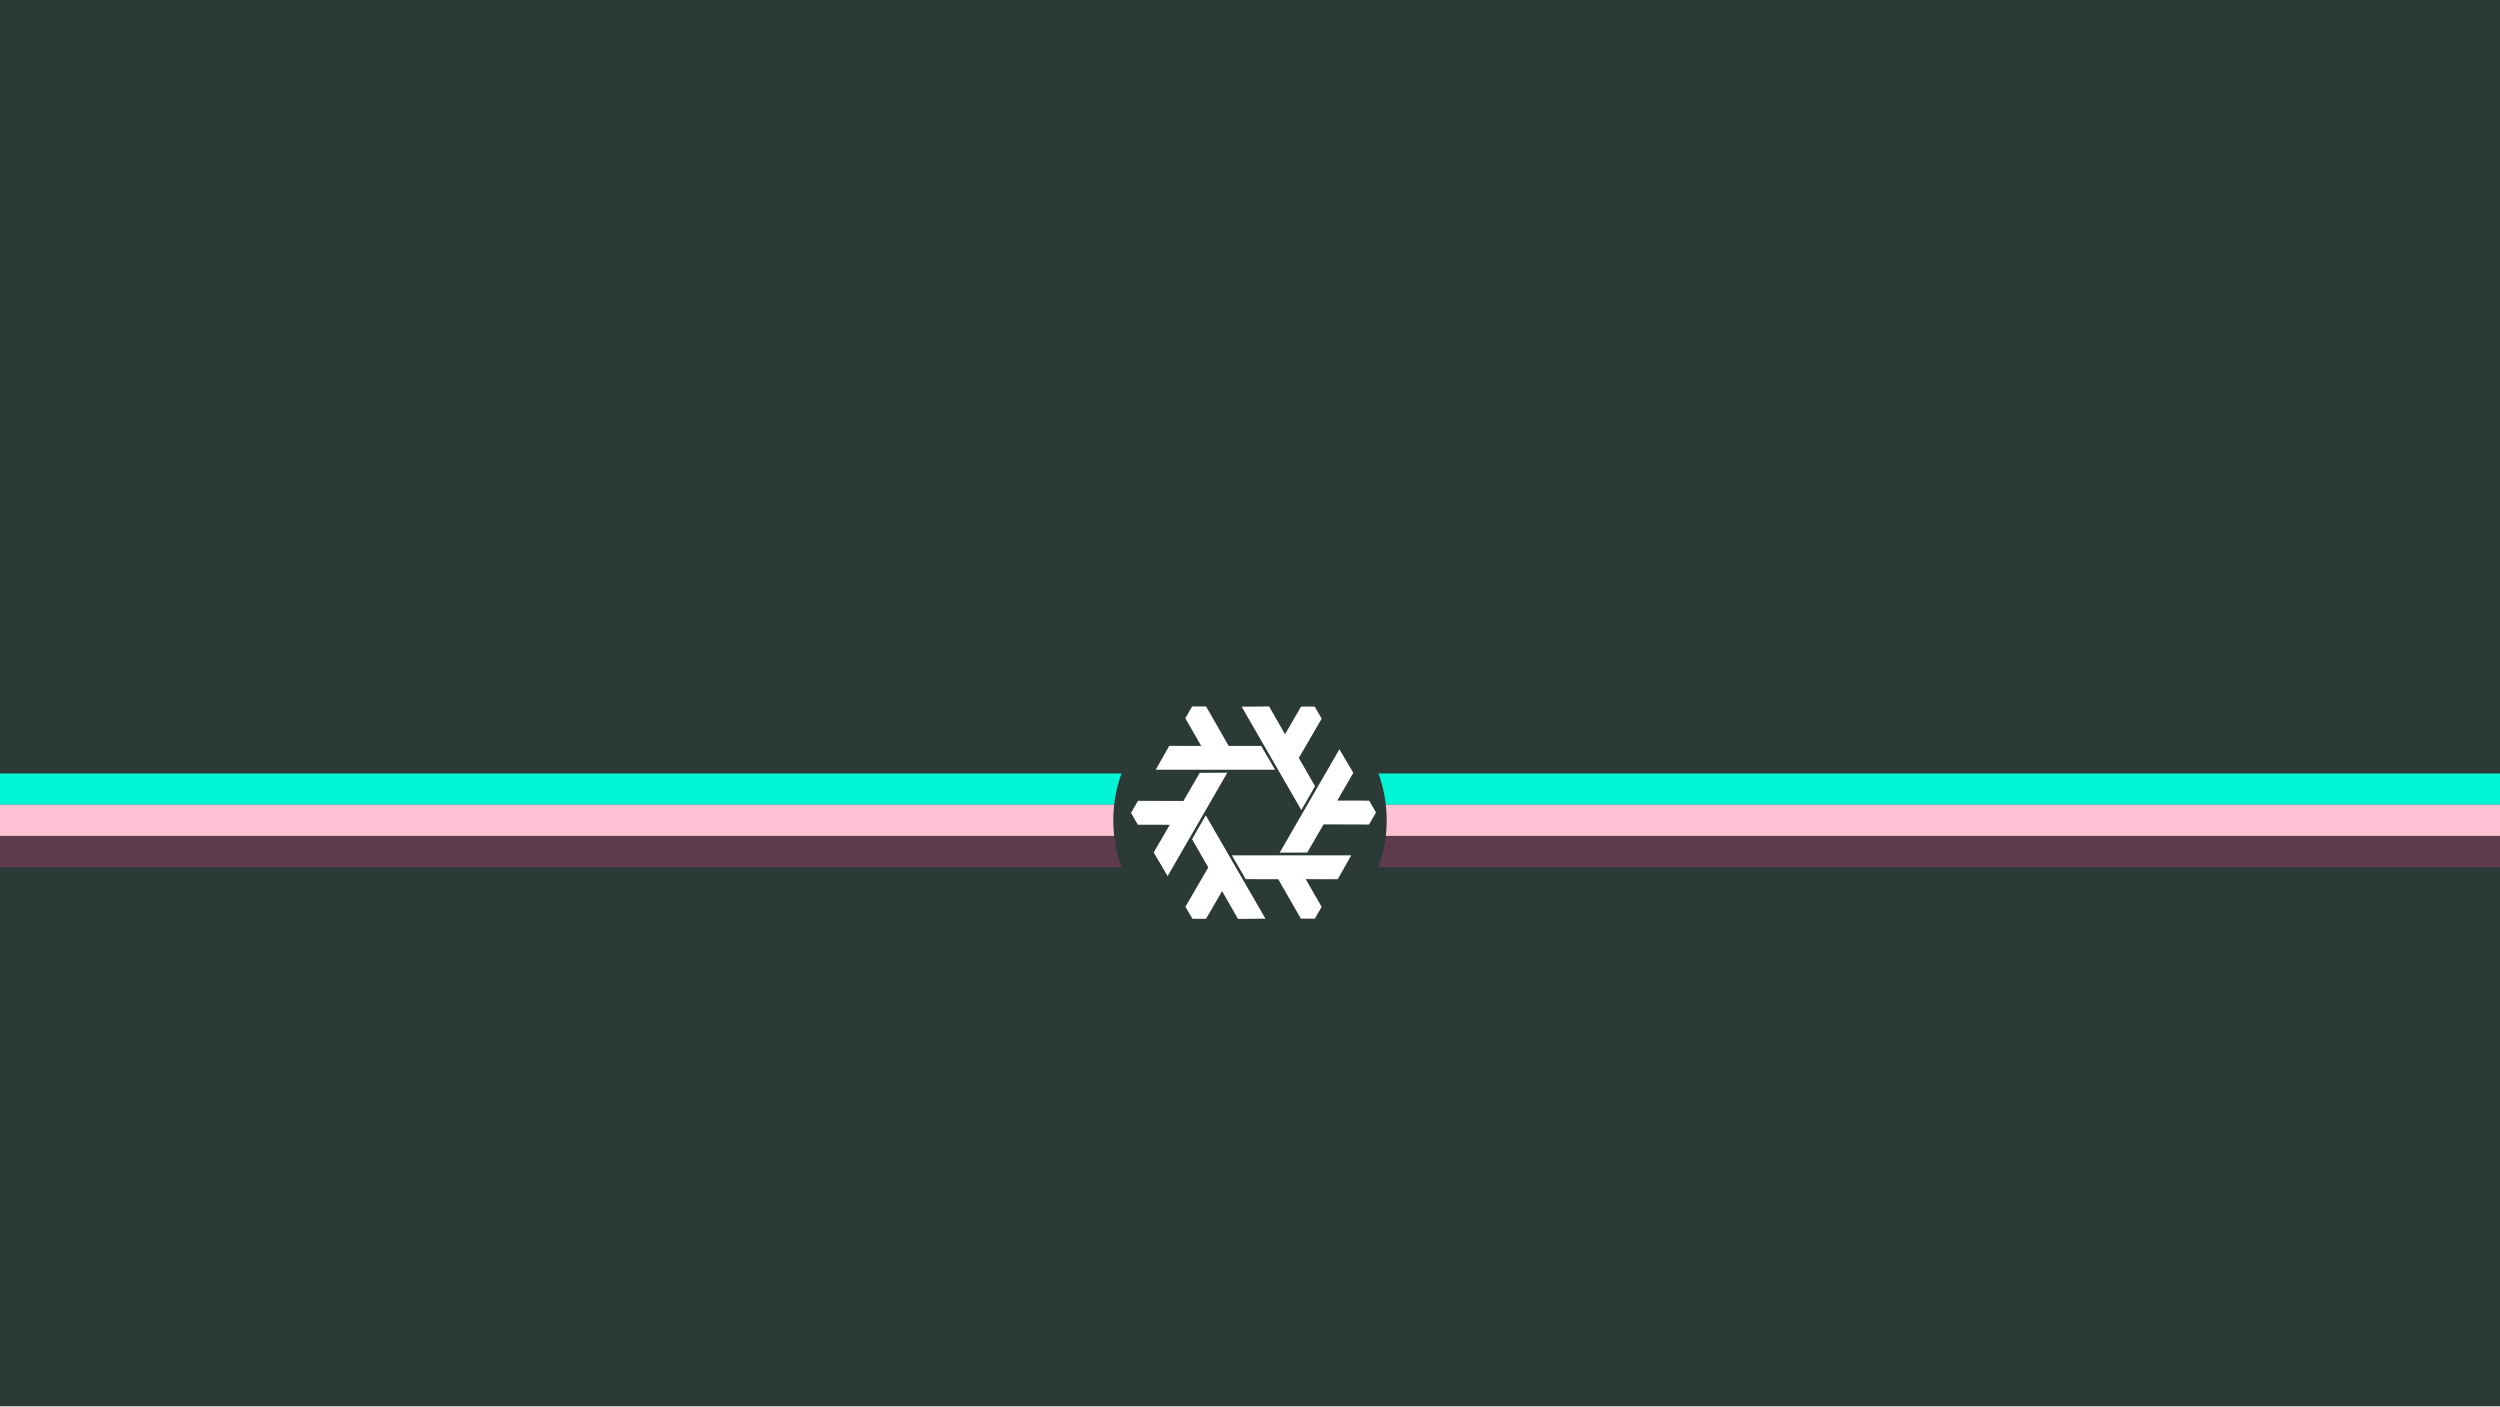
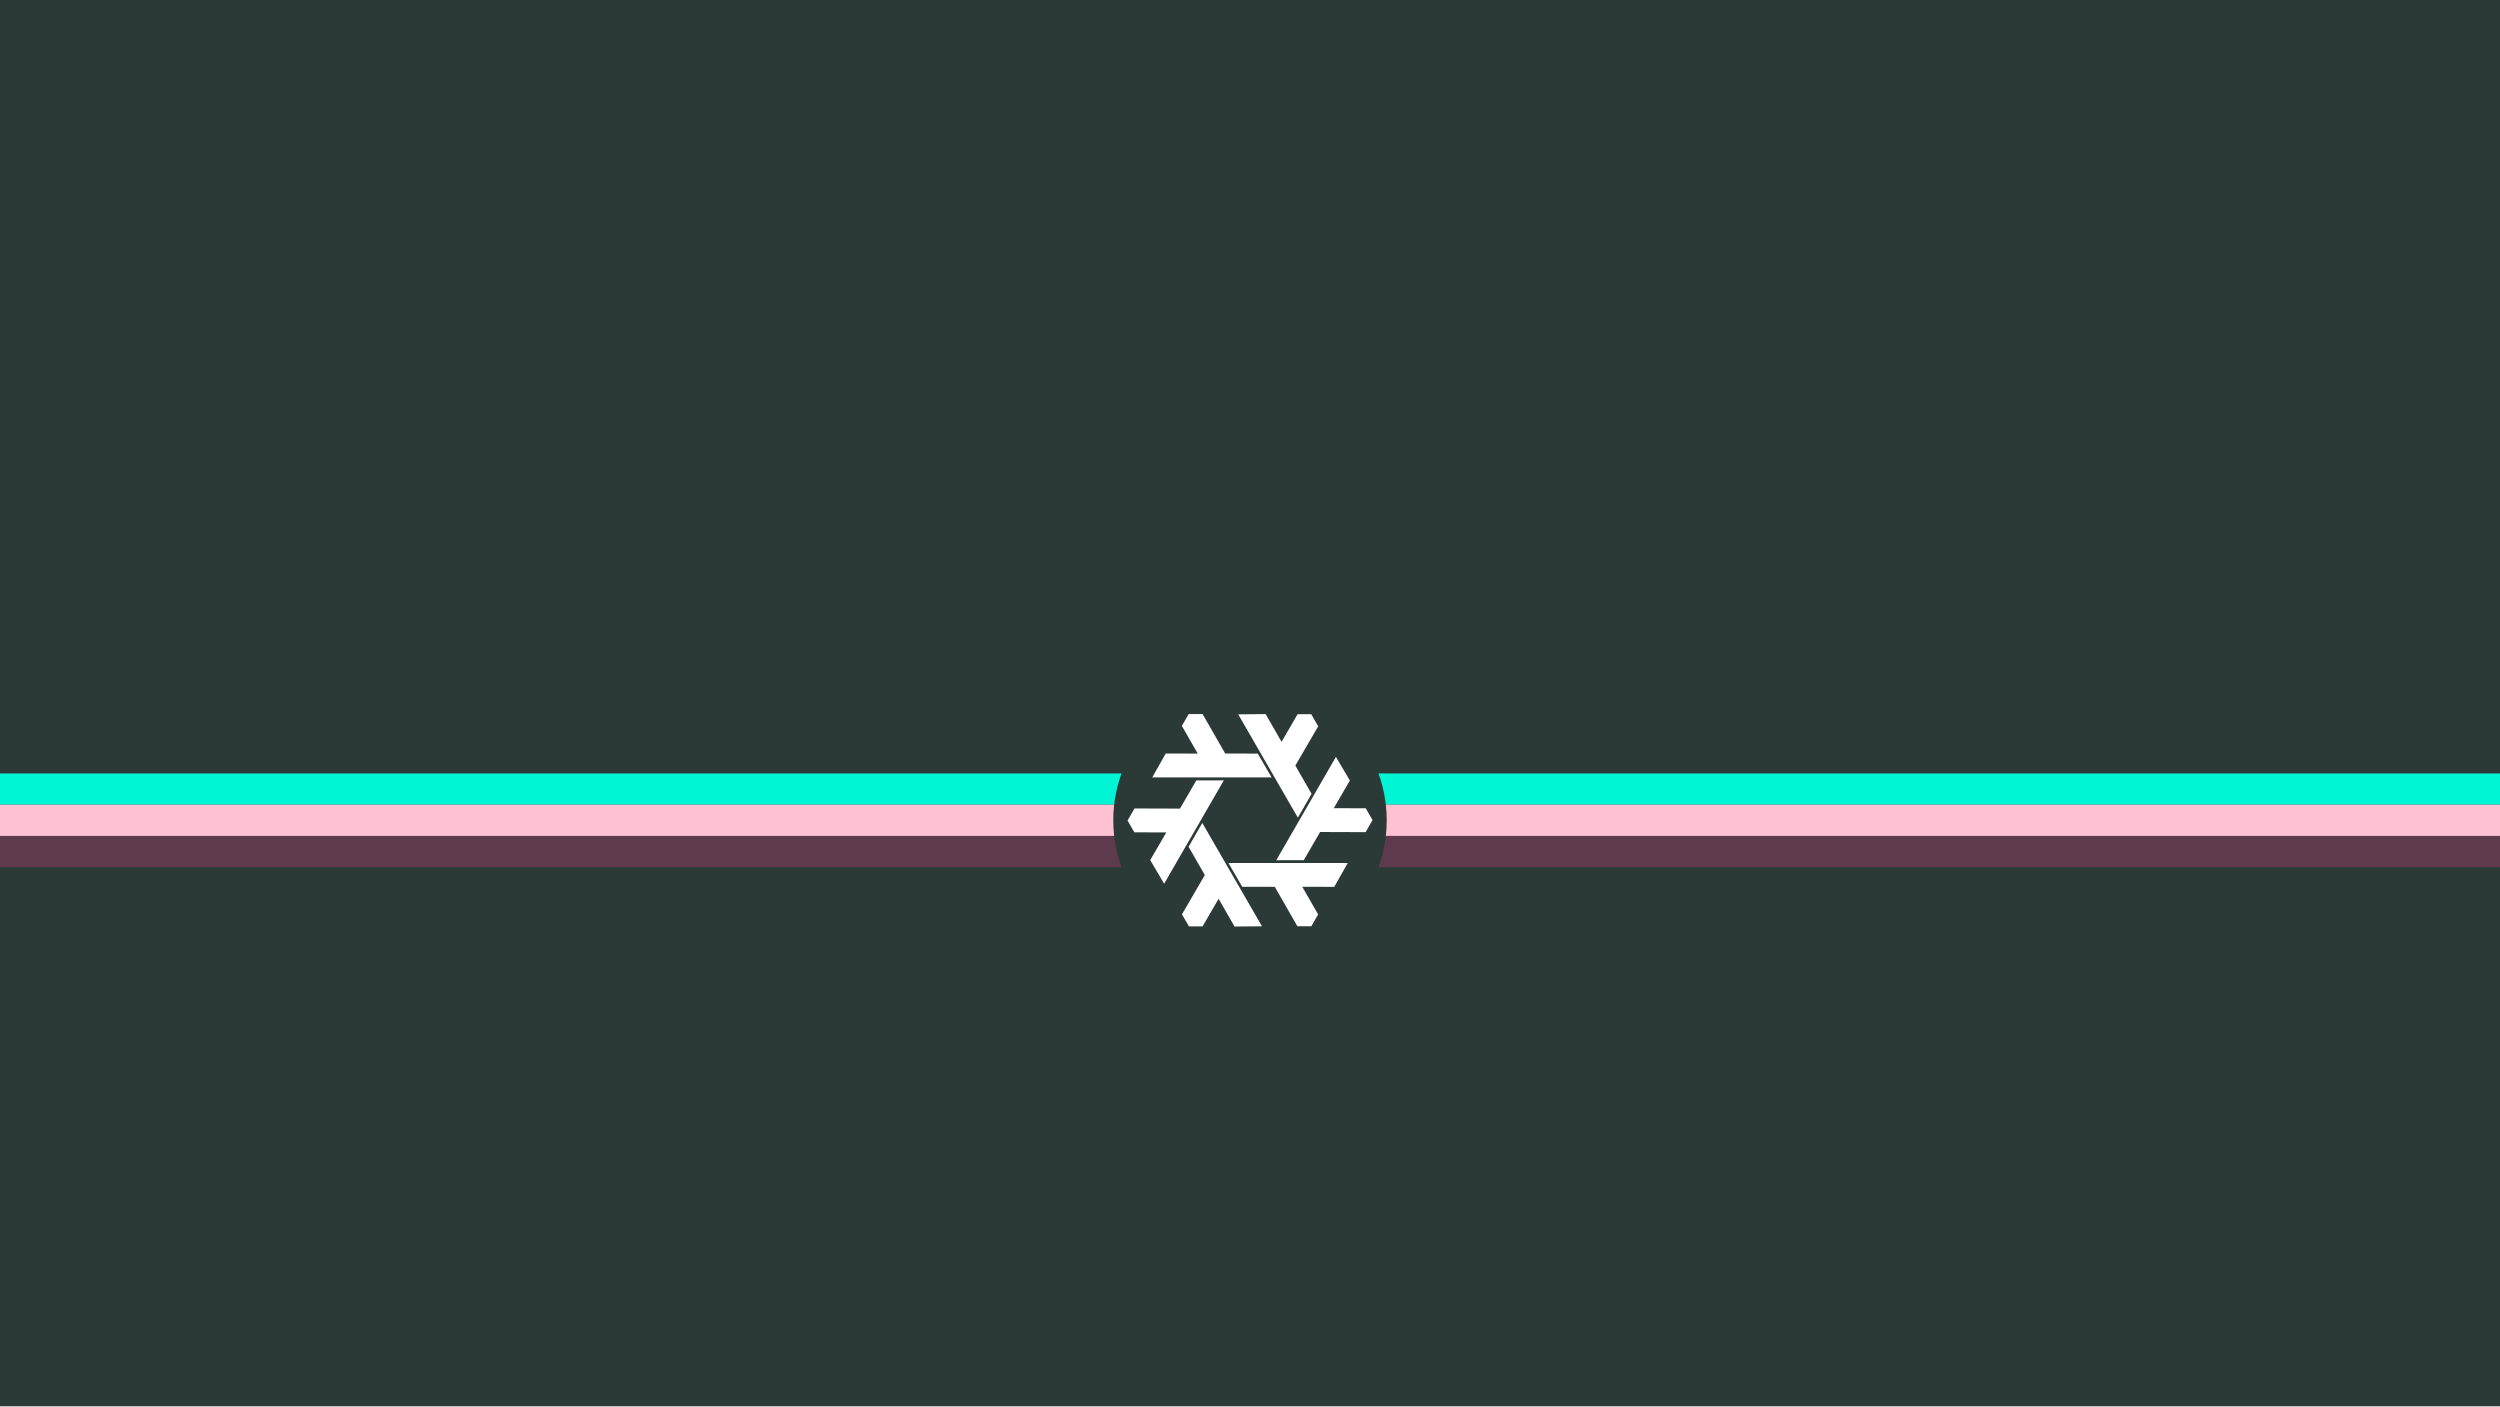
<svg xmlns="http://www.w3.org/2000/svg" viewBox="0 0 2560 1440" width="2560" height="1440">
  <rect width="2560" height="1440" fill="#2b3a36" />
  <rect x="0" y="792" width="2560" height="32" fill="#00f5d4" />
  <rect x="0" y="824" width="2560" height="32" fill="#ffc2d4" />
  <rect x="0" y="856" width="2560" height="32" fill="#5e3a4d" />
  <circle cx="1280" cy="840" r="140" fill="#2b3a36" />
-   <g transform="translate(1146.29, 710.98) scale(0.5)">
+   <g transform="translate(1142.735, 718.79) scale(0.5)">
    <g transform="translate(-132.5822, 958.0402)">
      <path fill="#ffffff" d="m 309.404,-710.252 122.197,211.675 -56.157,0.527 -32.624,-56.869 -32.856,56.565 -27.902,-0.011 -14.291,-24.69 46.81,-80.49 -33.229,-57.826 z" />
      <path fill="#ffffff" d="m 353.509,-797.443 -122.218,211.663 -28.535,-48.37 32.938,-56.688 -65.415,-0.172 -13.941,-24.17 14.236,-24.721 93.112,0.294 33.464,-57.69 z" />
      <path fill="#ffffff" d="m 362.885,-628.243 244.414,0.012 -27.622,48.897 -65.562,-0.182 32.559,56.737 -13.961,24.159 -28.527,0.032 -46.301,-80.784 -66.693,-0.135 z" />
      <path fill="#ffffff" d="m 505.143,-720.989 -122.197,-211.675 56.157,-0.527 32.624,56.869 32.856,-56.565 27.902,0.011 14.291,24.69 -46.81,80.49 33.229,57.826 z" />
      <path fill="#ffffff" d="m 451.336,-803.533 -244.414,-0.012 27.622,-48.897 65.562,0.182 -32.559,-56.737 13.961,-24.159 28.527,-0.032 46.301,80.784 66.693,0.135 z" />
      <path fill="#ffffff" d="m 460.872,-633.842 122.218,-211.663 28.535,48.37 -32.938,56.688 65.415,0.172 13.941,24.17 -14.236,24.721 -93.112,-0.294 -33.464,57.69 z" />
    </g>
  </g>
</svg>
